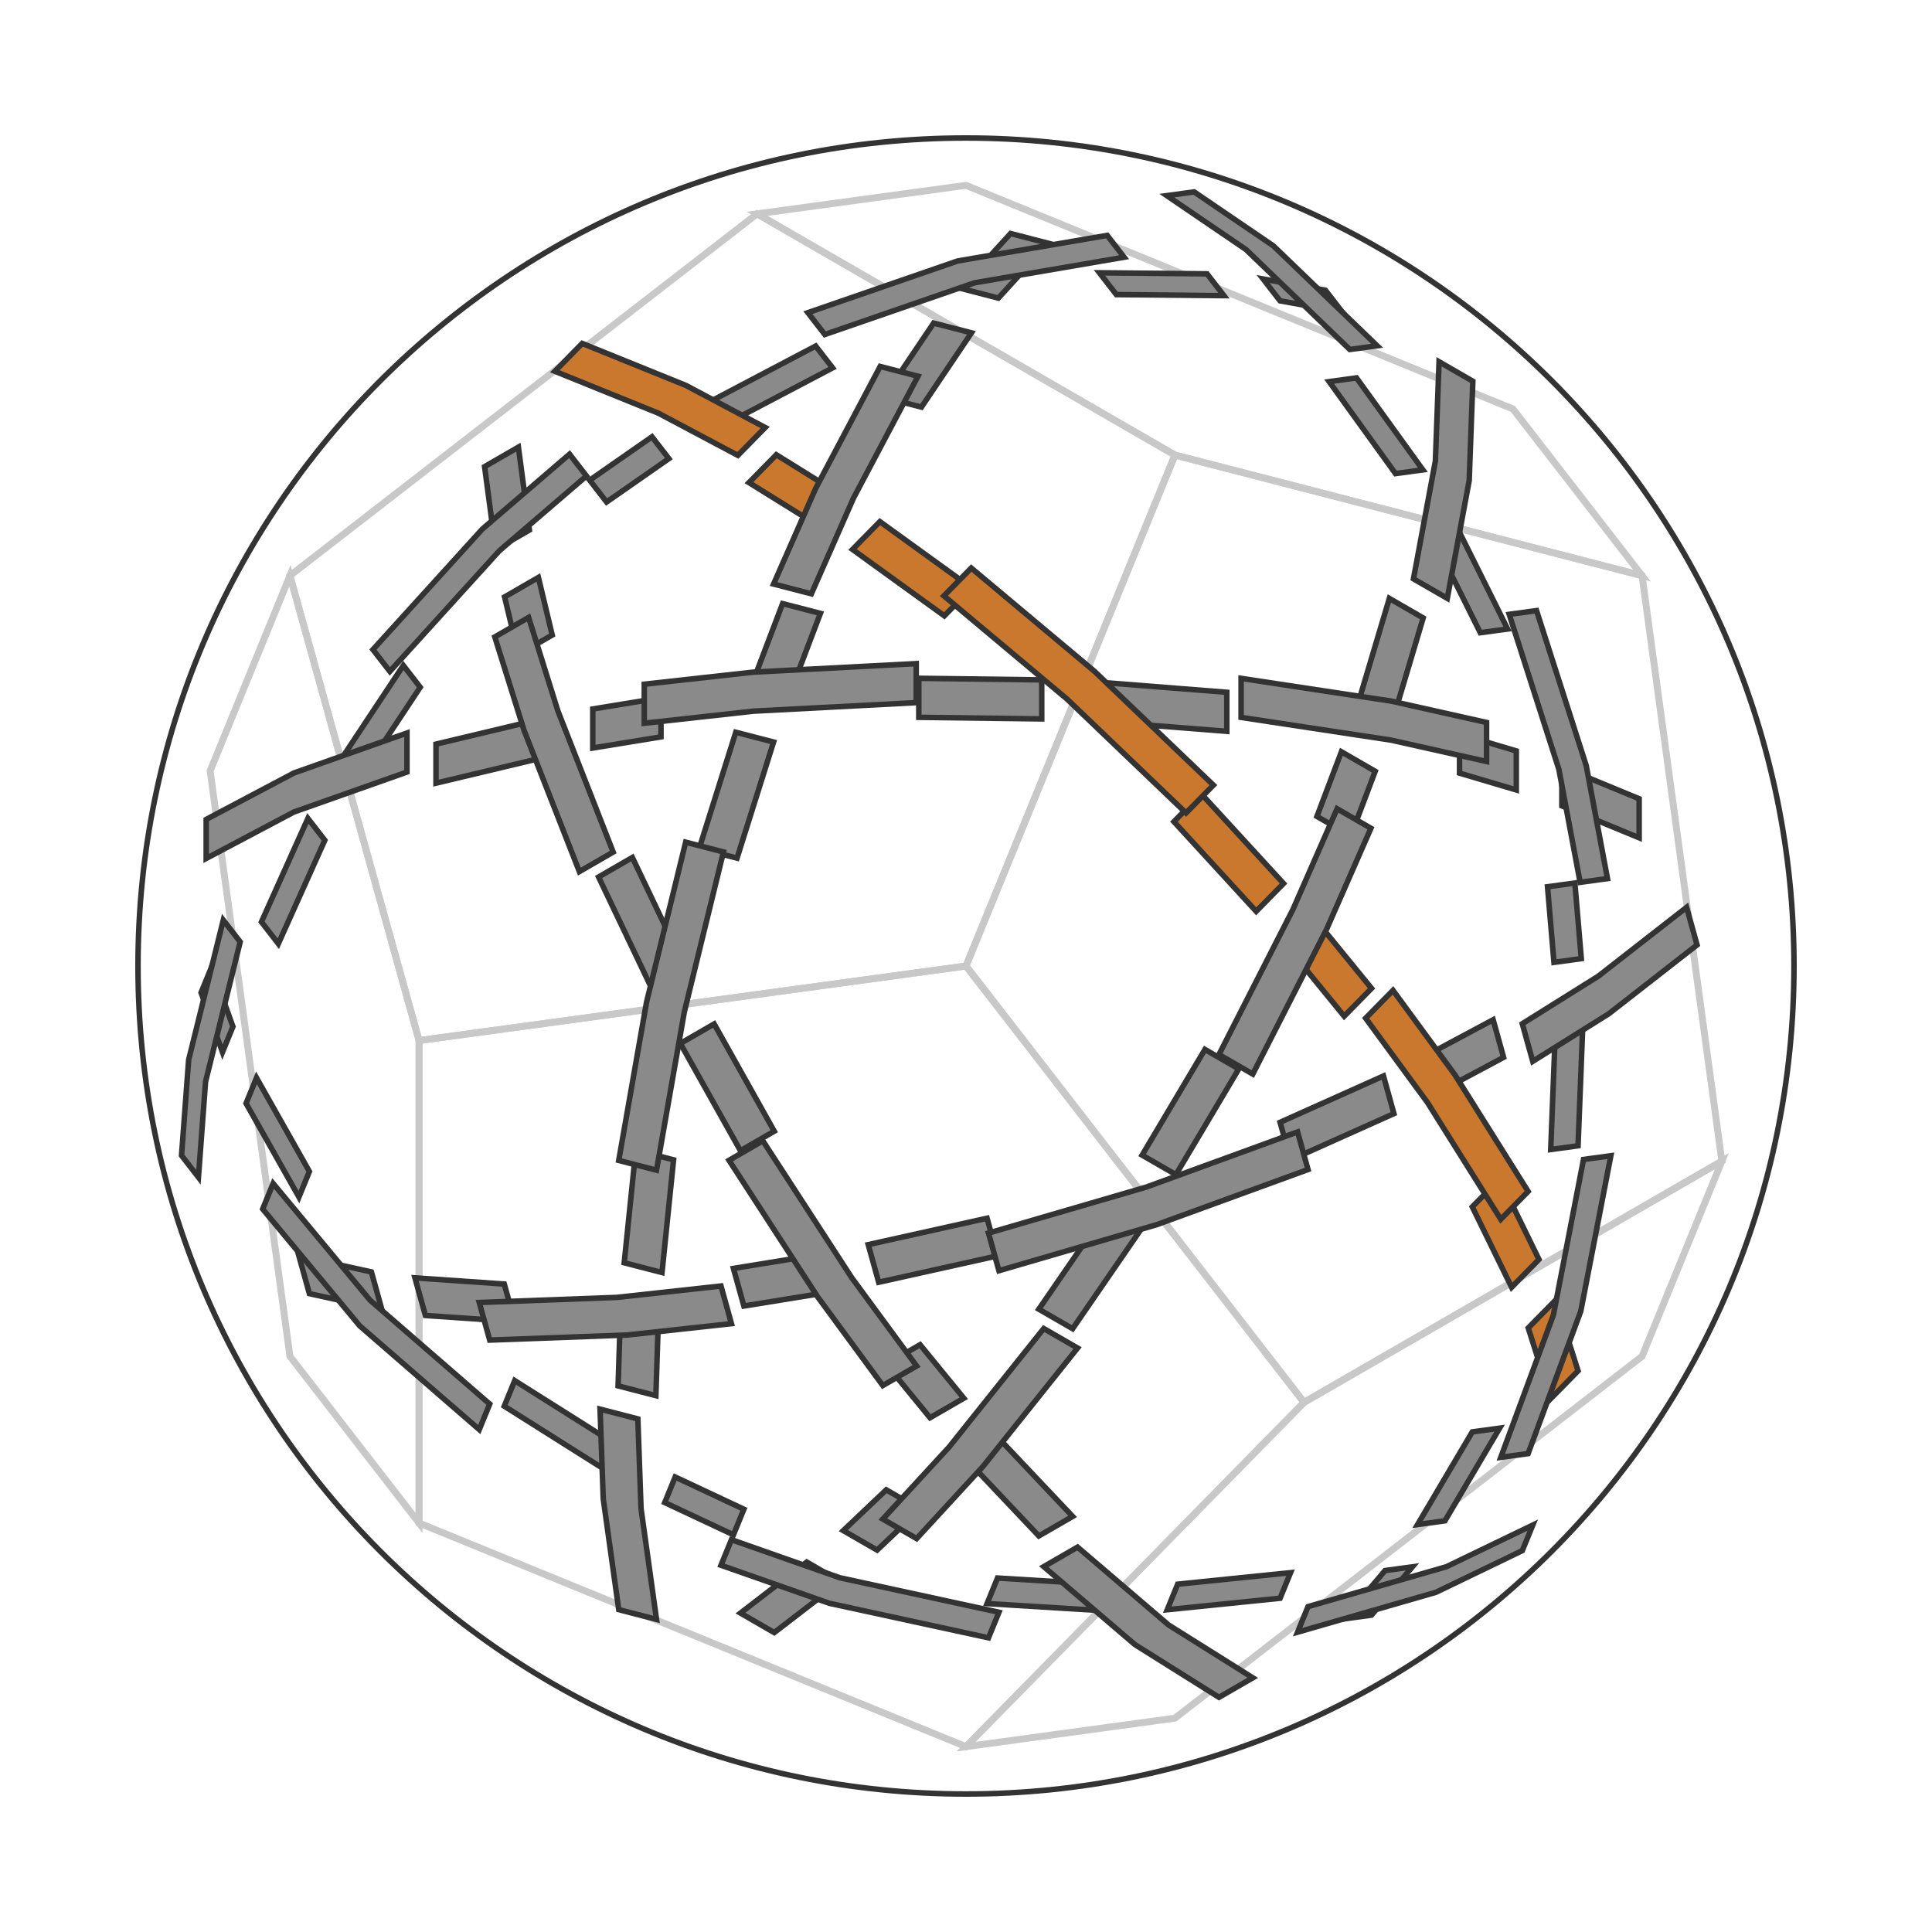
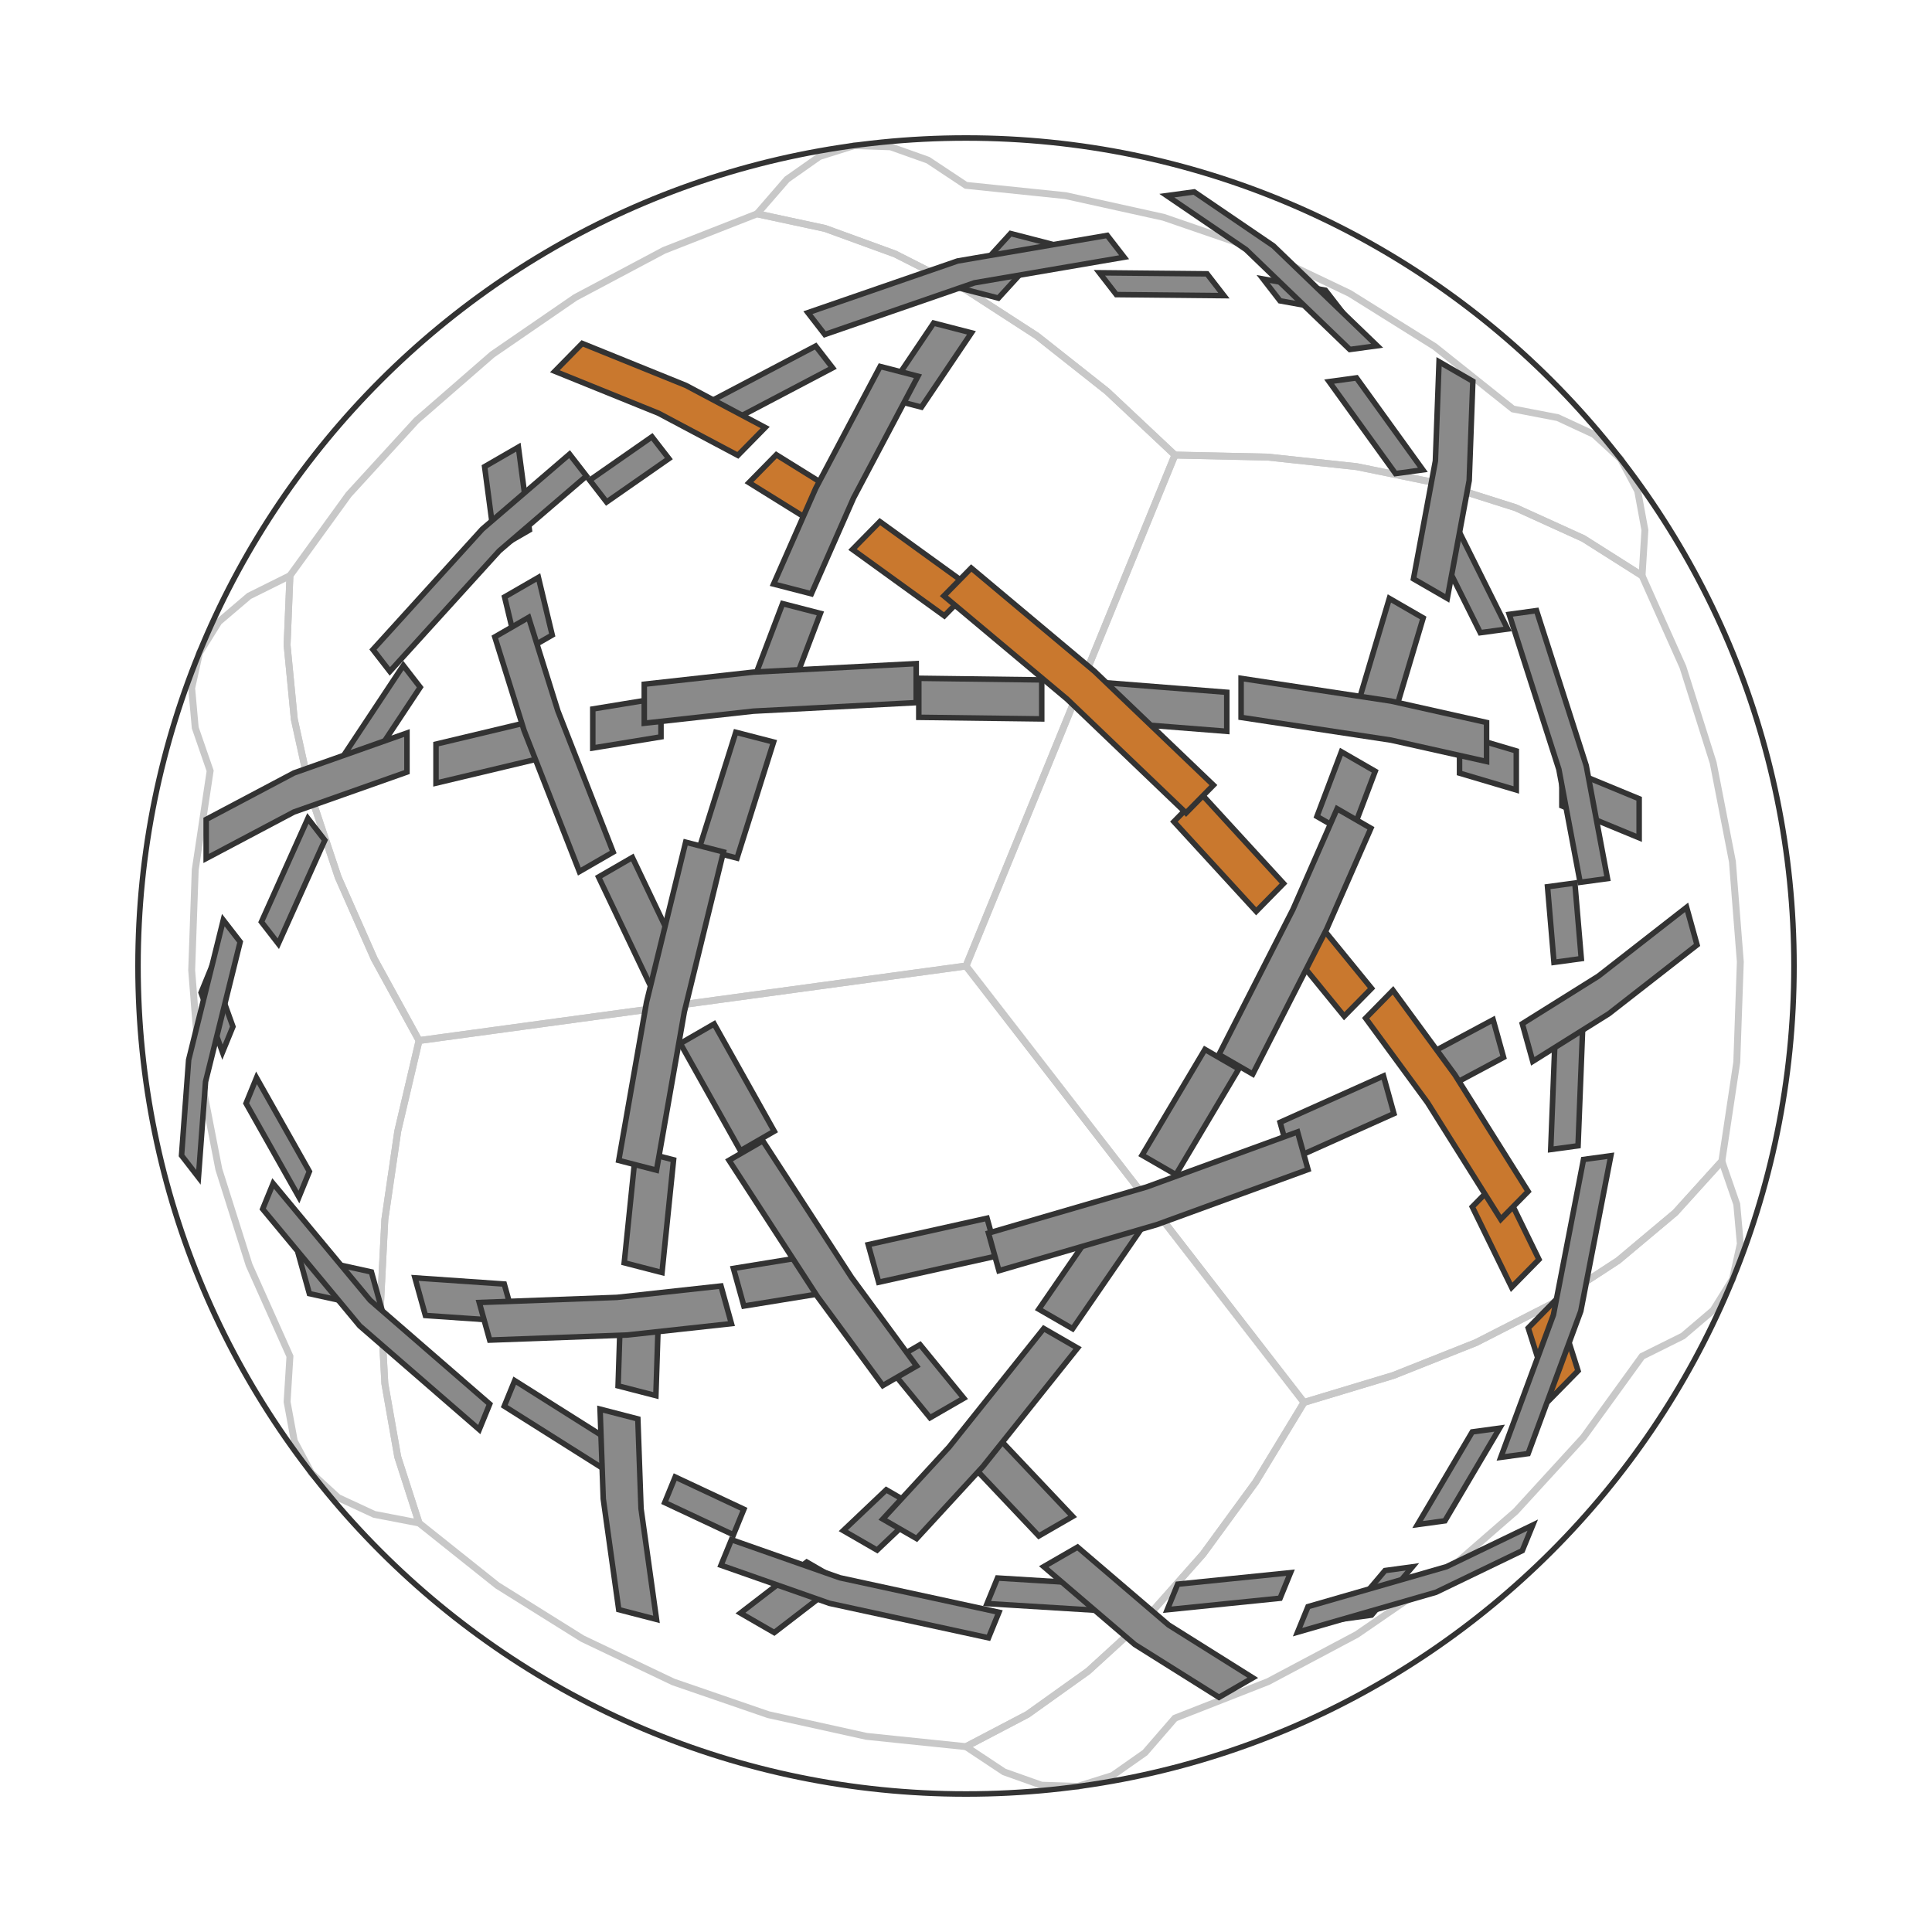
<svg xmlns="http://www.w3.org/2000/svg" viewBox="-70.00 -70.00 140.00 140.00" width="140" height="140" data-orb-view="vertex-3" data-projection="spherical">
  <rect x="-70.00" y="-70.00" width="140.00" height="140.00" fill="#ffffff" pointer-events="none" />
-   <path d="M0,0 L-39.634,5.402 L-39.634,40.363 L0,56.569 L24.495,31.623 L0,0 Z" fill="none" stroke="#c8c8c8" stroke-width="0.5" data-orb-scaffold="true" pointer-events="none" />
-   <path d="M-39.634,5.402 L-48.99,-28.284 L-54.772,-14.142 L-48.99,28.284 L-39.634,40.363 L-39.634,5.402 Z" fill="none" stroke="#c8c8c8" stroke-width="0.5" data-orb-scaffold="true" pointer-events="none" />
-   <path d="M48.99,-28.284 L39.634,-40.363 L0,-56.569 L-15.139,-54.505 L15.139,-37.025 L48.99,-28.284 Z" fill="none" stroke="#c8c8c8" stroke-width="0.5" data-orb-scaffold="true" pointer-events="none" />
-   <path d="M15.139,-37.025 L-15.139,-54.505 L-48.99,-28.284 L-39.634,5.402 L0,0 L15.139,-37.025 Z" fill="none" stroke="#c8c8c8" stroke-width="0.5" data-orb-scaffold="true" pointer-events="none" />
-   <path d="M24.495,31.623 L0,56.569 L15.139,54.505 L48.99,28.284 L54.772,14.142 L24.495,31.623 Z" fill="none" stroke="#c8c8c8" stroke-width="0.5" data-orb-scaffold="true" pointer-events="none" />
-   <path d="M54.772,14.142 L48.99,-28.284 L15.139,-37.025 L0,0 L24.495,31.623 L54.772,14.142 Z" fill="none" stroke="#c8c8c8" stroke-width="0.5" data-orb-scaffold="true" pointer-events="none" />
+   <path d="M0,0 L-7.213,0.983 L-14.319,1.952 L-21.213,2.891 L-27.794,3.788 L-33.965,4.629 L-39.634,5.402 L-41.178,11.975 L-42.113,18.37 L-42.426,24.495 L-42.113,30.258 L-41.178,35.573 L-39.634,40.363 L-33.965,44.885 L-27.794,48.743 L-21.213,51.881 L-14.319,54.253 L-7.213,55.823 L0,56.569 L4.458,54.232 L8.849,51.095 L13.111,47.203 L17.178,42.613 L20.991,37.394 L24.495,31.623 L20.991,27.1 L17.178,22.177 L13.111,16.926 L8.849,11.425 L4.458,5.755 L0,0 Z" fill="none" stroke="#c8c8c8" stroke-width="0.5" data-orb-scaffold="true" pointer-events="none" />
+   <path d="M-39.634,5.402 L-42.88,-0.518 L-45.493,-6.43 L-47.434,-12.247 L-48.674,-17.884 L-49.196,-23.256 L-48.99,-28.284 L-51.95,-26.812 L-54.144,-24.945 L-55.537,-22.708 L-56.11,-20.136 L-55.853,-17.267 L-54.772,-14.142 L-55.853,-6.972 L-56.11,0.301 L-55.537,7.569 L-54.144,14.726 L-51.95,21.665 L-48.99,28.284 L-49.196,31.584 L-48.674,34.417 L-47.434,36.742 L-45.493,38.524 L-42.88,39.737 L-39.634,40.363 L-41.178,35.573 L-42.113,30.258 L-42.426,24.495 L-42.113,18.37 L-41.178,11.975 L-39.634,5.402 Z" fill="none" stroke="#c8c8c8" stroke-width="0.5" data-orb-scaffold="true" pointer-events="none" />
+   <path d="M48.99,-28.284 L49.196,-31.584 L48.674,-34.417 L47.434,-36.742 L45.493,-38.524 L42.88,-39.737 L39.634,-40.363 L33.965,-44.885 L27.794,-48.743 L21.213,-51.881 L14.319,-54.253 L7.213,-55.823 L0,-56.569 L-2.755,-58.397 L-5.469,-59.362 L-8.103,-59.45 L-10.617,-58.66 L-12.973,-57.004 L-15.139,-54.505 L-10.218,-53.447 L-5.147,-51.6 L0,-48.99 L5.147,-45.656 L10.218,-41.648 L15.139,-37.025 L21.889,-36.876 L28.315,-36.183 L34.324,-34.956 L39.825,-33.211 L44.738,-30.977 L48.99,-28.284 Z" fill="none" stroke="#c8c8c8" stroke-width="0.5" data-orb-scaffold="true" pointer-events="none" />
+   <path d="M15.139,-37.025 L10.218,-41.648 L5.147,-45.656 L0,-48.99 L-5.147,-51.6 L-10.218,-53.447 L-15.139,-54.505 L-21.889,-51.857 L-28.315,-48.442 L-34.324,-44.312 L-39.825,-39.527 L-44.738,-34.158 L-48.99,-28.284 L-49.196,-23.256 L-48.674,-17.884 L-47.434,-12.247 L-45.493,-6.43 L-42.88,-0.518 L-39.634,5.402 L-33.965,4.629 L-27.794,3.788 L-21.213,2.891 L-14.319,1.952 L-7.213,0.983 L0,0 L2.755,-6.738 L5.469,-13.376 L8.103,-19.817 L10.617,-25.965 L12.973,-31.729 L15.139,-37.025 Z" fill="none" stroke="#c8c8c8" stroke-width="0.5" data-orb-scaffold="true" pointer-events="none" />
+   <path d="M24.495,31.623 L20.991,37.394 L17.178,42.613 L13.111,47.203 L8.849,51.095 L4.458,54.232 L0,56.569 L2.755,58.397 L5.469,59.362 L8.103,59.45 L10.617,58.66 L12.973,57.004 L15.139,54.505 L21.889,51.857 L28.315,48.442 L34.324,44.312 L39.825,39.527 L44.738,34.158 L48.99,28.284 L51.95,26.812 L54.144,24.945 L55.537,22.708 L56.11,20.136 L55.853,17.267 L54.772,14.142 L51.396,17.874 L47.26,21.342 L42.426,24.495 L36.966,27.286 L30.959,29.673 L24.495,31.623 Z" fill="none" stroke="#c8c8c8" stroke-width="0.5" data-orb-scaffold="true" pointer-events="none" />
+   <path d="M54.772,14.142 L55.853,6.972 L56.11,-0.301 L55.537,-7.569 L54.144,-14.726 L51.95,-21.665 L48.99,-28.284 L44.738,-30.977 L39.825,-33.211 L34.324,-34.956 L28.315,-36.183 L21.889,-36.876 L15.139,-37.025 L12.973,-31.729 L10.617,-25.965 L8.103,-19.817 L5.469,-13.376 L2.755,-6.738 L0,0 L4.458,5.755 L8.849,11.425 L13.111,16.926 L17.178,22.177 L20.991,27.1 L24.495,31.623 L30.959,29.673 L36.966,27.286 L42.426,24.495 L47.26,21.342 L51.396,17.874 L54.772,14.142 Z" fill="none" stroke="#c8c8c8" stroke-width="0.5" data-orb-scaffold="true" pointer-events="none" />
  <circle cx="0" cy="0" r="60.00" fill="none" stroke="#333333" stroke-width="0.4" data-orb-silhouette="true" />
  <clipPath id="orb-limb">
    <circle cx="0" cy="0" r="60.00" />
  </clipPath>
  <g clip-path="url(#orb-limb)">
    <path d="M-48.338,16.743 L-52.17,9.953 L-51.413,8.102 L-47.581,14.892 L-48.338,16.743 Z" fill="#8a8a8a" stroke="#333333" stroke-width="0.4" data-face-index="0" data-sides="4" data-orb-view="vertex-3" data-projection="spherical" data-strand="1" data-ribbon-depth="under" data-ribbon-trimmed="true" />
    <path d="M-53.878,6.244 L-55.429,1.93 L-54.672,0.079 L-53.121,4.393 L-53.878,6.244 Z" fill="#8a8a8a" stroke="#333333" stroke-width="0.4" data-face-index="1" data-sides="4" data-orb-view="vertex-3" data-projection="spherical" data-strand="1" data-ribbon-depth="under" data-ribbon-trimmed="true" />
    <path d="M38.669,33.49 L34.705,40.204 L32.723,40.474 L36.687,33.76 L38.669,33.49 Z" fill="#8a8a8a" stroke="#333333" stroke-width="0.4" data-face-index="2" data-sides="4" data-orb-view="vertex-3" data-projection="spherical" data-strand="8" data-ribbon-depth="under" data-ribbon-trimmed="true" />
    <path d="M32.347,43.538 L29.386,47.038 L27.404,47.308 L30.365,43.808 L32.347,43.538 Z" fill="#8a8a8a" stroke="#333333" stroke-width="0.4" data-face-index="3" data-sides="4" data-orb-view="vertex-3" data-projection="spherical" data-strand="8" data-ribbon-depth="under" data-ribbon-trimmed="true" />
    <path d="M9.669,-50.233 L17.466,-50.157 L18.69,-48.576 L10.894,-48.652 L9.669,-50.233 Z" fill="#8a8a8a" stroke="#333333" stroke-width="0.4" data-face-index="4" data-sides="4" data-orb-view="vertex-3" data-projection="spherical" data-strand="7" data-ribbon-depth="under" data-ribbon-trimmed="true" />
    <path d="M21.532,-49.782 L26.044,-48.968 L27.268,-47.387 L22.756,-48.201 L21.532,-49.782 Z" fill="#8a8a8a" stroke="#333333" stroke-width="0.4" data-face-index="5" data-sides="4" data-orb-view="vertex-3" data-projection="spherical" data-strand="7" data-ribbon-depth="under" data-ribbon-trimmed="true" />
    <path d="M40.312,42.365 L34.057,45.382 L24.027,48.273 L24.784,46.422 L34.814,43.53 L41.069,40.514 L40.312,42.365 Z" fill="#8a8a8a" stroke="#333333" stroke-width="0.4" data-face-index="6" data-sides="6" data-orb-view="vertex-3" data-projection="spherical" data-strand="1" data-ribbon-depth="over" data-ribbon-trimmed="false" />
    <path d="M-56.845,13.729 L-56.33,6.803 L-53.82,-3.328 L-52.595,-1.747 L-55.105,8.385 L-55.62,15.31 L-56.845,13.729 Z" fill="#8a8a8a" stroke="#333333" stroke-width="0.4" data-face-index="7" data-sides="6" data-orb-view="vertex-3" data-projection="spherical" data-strand="7" data-ribbon-depth="over" data-ribbon-trimmed="false" />
    <path d="M16.533,-56.094 L22.273,-52.185 L29.792,-44.945 L27.811,-44.675 L20.291,-51.915 L14.552,-55.824 L16.533,-56.094 Z" fill="#8a8a8a" stroke="#333333" stroke-width="0.4" data-face-index="8" data-sides="6" data-orb-view="vertex-3" data-projection="spherical" data-strand="8" data-ribbon-depth="over" data-ribbon-trimmed="false" />
    <path d="M22.76,45.814 L14.583,46.646 L15.34,44.795 L23.517,43.962 L22.76,45.814 Z" fill="#8a8a8a" stroke="#333333" stroke-width="0.4" data-face-index="9" data-sides="4" data-orb-view="vertex-3" data-projection="spherical" data-strand="1" data-ribbon-depth="under" data-ribbon-trimmed="true" />
    <path d="M10.08,46.728 L1.526,46.201 L2.283,44.35 L10.837,44.877 L10.08,46.728 Z" fill="#8a8a8a" stroke="#333333" stroke-width="0.4" data-face-index="10" data-sides="4" data-orb-view="vertex-3" data-projection="spherical" data-strand="1" data-ribbon-depth="under" data-ribbon-trimmed="true" />
    <path d="M-32.702,25.771 L-39.174,25.325 L-39.931,22.599 L-33.459,23.046 L-32.702,25.771 Z" fill="#8a8a8a" stroke="#333333" stroke-width="0.4" data-face-index="11" data-sides="4" data-orb-view="vertex-3" data-projection="spherical" data-strand="4" data-ribbon-depth="under" data-ribbon-trimmed="true" />
    <path d="M-42.33,24.894 L-47.581,23.743 L-48.338,21.017 L-43.087,22.169 L-42.33,24.894 Z" fill="#8a8a8a" stroke="#333333" stroke-width="0.4" data-face-index="12" data-sides="4" data-orb-view="vertex-3" data-projection="spherical" data-strand="4" data-ribbon-depth="under" data-ribbon-trimmed="true" />
    <path d="M5.967,-52.371 L2.345,-48.399 L-0.394,-49.106 L3.229,-53.078 L5.967,-52.371 Z" fill="#8a8a8a" stroke="#333333" stroke-width="0.4" data-face-index="13" data-sides="4" data-orb-view="vertex-3" data-projection="spherical" data-strand="0" data-ribbon-depth="under" data-ribbon-trimmed="true" />
    <path d="M0.394,-45.881 L-3.229,-40.499 L-5.967,-41.206 L-2.345,-46.588 L0.394,-45.881 Z" fill="#8a8a8a" stroke="#333333" stroke-width="0.4" data-face-index="14" data-sides="4" data-orb-view="vertex-3" data-projection="spherical" data-strand="0" data-ribbon-depth="under" data-ribbon-trimmed="true" />
    <path d="M42.371,31.353 L40.742,26.23 L42.724,24.212 L44.352,29.335 L42.371,31.353 Z" fill="#c9782e" stroke="#333333" stroke-width="0.4" data-face-index="15" data-sides="4" data-orb-view="vertex-3" data-projection="spherical" data-strand="9" data-ribbon-depth="under" data-ribbon-trimmed="true" data-orb-highlight="true" />
    <path d="M39.537,23.282 L36.687,17.453 L38.669,15.435 L41.519,21.264 L39.537,23.282 Z" fill="#c9782e" stroke="#333333" stroke-width="0.4" data-face-index="16" data-sides="4" data-orb-view="vertex-3" data-projection="spherical" data-strand="9" data-ribbon-depth="under" data-ribbon-trimmed="true" data-orb-highlight="true" />
    <path d="M-51.056,-3.196 L-47.688,-10.693 L-46.463,-9.112 L-49.831,-1.615 L-51.056,-3.196 Z" fill="#8a8a8a" stroke="#333333" stroke-width="0.4" data-face-index="17" data-sides="4" data-orb-view="vertex-3" data-projection="spherical" data-strand="7" data-ribbon-depth="under" data-ribbon-trimmed="true" />
    <path d="M-45.508,-14.634 L-40.774,-21.779 L-39.55,-20.198 L-44.283,-13.053 L-45.508,-14.634 Z" fill="#8a8a8a" stroke="#333333" stroke-width="0.4" data-face-index="18" data-sides="4" data-orb-view="vertex-3" data-projection="spherical" data-strand="7" data-ribbon-depth="under" data-ribbon-trimmed="true" />
    <path d="M28.296,-42.617 L33.105,-35.952 L31.123,-35.682 L26.314,-42.347 L28.296,-42.617 Z" fill="#8a8a8a" stroke="#333333" stroke-width="0.4" data-face-index="19" data-sides="4" data-orb-view="vertex-3" data-projection="spherical" data-strand="8" data-ribbon-depth="under" data-ribbon-trimmed="true" />
    <path d="M35.428,-32.093 L39.248,-24.422 L37.267,-24.152 L33.446,-31.823 L35.428,-32.093 Z" fill="#8a8a8a" stroke="#333333" stroke-width="0.4" data-face-index="20" data-sides="4" data-orb-view="vertex-3" data-projection="spherical" data-strand="8" data-ribbon-depth="under" data-ribbon-trimmed="true" />
    <path d="M-35.271,33.593 L-43.936,26.074 L-50.966,17.61 L-50.209,15.759 L-43.179,24.223 L-34.514,31.742 L-35.271,33.593 Z" fill="#8a8a8a" stroke="#333333" stroke-width="0.4" data-face-index="21" data-sides="6" data-orb-view="vertex-3" data-projection="spherical" data-strand="1" data-ribbon-depth="over" data-ribbon-trimmed="false" />
    <path d="M18.331,52.994 L12.235,49.169 L5.634,43.524 L8.084,42.11 L14.685,47.755 L20.781,51.58 L18.331,52.994 Z" fill="#8a8a8a" stroke="#333333" stroke-width="0.4" data-face-index="22" data-sides="6" data-orb-view="vertex-3" data-projection="spherical" data-strand="3" data-ribbon-depth="over" data-ribbon-trimmed="false" />
    <path d="M-11.457,-47.343 L-0.612,-51.087 L10.232,-52.943 L11.457,-51.361 L0.612,-49.506 L-10.232,-45.761 L-11.457,-47.343 Z" fill="#8a8a8a" stroke="#333333" stroke-width="0.4" data-face-index="23" data-sides="6" data-orb-view="vertex-3" data-projection="spherical" data-strand="7" data-ribbon-depth="over" data-ribbon-trimmed="false" />
    <path d="M46.728,13.749 L44.549,25.013 L40.733,35.333 L38.752,35.603 L42.567,25.283 L44.747,14.019 L46.728,13.749 Z" fill="#8a8a8a" stroke="#333333" stroke-width="0.4" data-face-index="24" data-sides="6" data-orb-view="vertex-3" data-projection="spherical" data-strand="8" data-ribbon-depth="over" data-ribbon-trimmed="false" />
    <path d="M-40.51,-14.054 L-48.699,-11.16 L-55.06,-7.793 L-55.06,-10.622 L-48.699,-13.988 L-40.51,-16.883 L-40.51,-14.054 Z" fill="#8a8a8a" stroke="#333333" stroke-width="0.4" data-face-index="25" data-sides="6" data-orb-view="vertex-3" data-projection="spherical" data-strand="5" data-ribbon-depth="over" data-ribbon-trimmed="false" />
    <path d="M32.426,-28.055 L34.014,-36.595 L34.279,-43.786 L36.728,-42.372 L36.464,-35.181 L34.876,-26.641 L32.426,-28.055 Z" fill="#8a8a8a" stroke="#333333" stroke-width="0.4" data-face-index="26" data-sides="6" data-orb-view="vertex-3" data-projection="spherical" data-strand="2" data-ribbon-depth="over" data-ribbon-trimmed="false" />
    <path d="M-16.344,46.889 L-11.541,43.194 L-9.091,44.608 L-13.895,48.303 L-16.344,46.889 Z" fill="#8a8a8a" stroke="#333333" stroke-width="0.4" data-face-index="27" data-sides="4" data-orb-view="vertex-3" data-projection="spherical" data-strand="2" data-ribbon-depth="under" data-ribbon-trimmed="true" />
    <path d="M-8.891,40.912 L-5.778,37.959 L-3.329,39.373 L-6.441,42.326 L-8.891,40.912 Z" fill="#8a8a8a" stroke="#333333" stroke-width="0.4" data-face-index="28" data-sides="4" data-orb-view="vertex-3" data-projection="spherical" data-strand="2" data-ribbon-depth="under" data-ribbon-trimmed="true" />
    <path d="M-16.853,41.217 L-21.831,38.881 L-21.074,37.03 L-16.096,39.365 L-16.853,41.217 Z" fill="#8a8a8a" stroke="#333333" stroke-width="0.4" data-face-index="29" data-sides="4" data-orb-view="vertex-3" data-projection="spherical" data-strand="1" data-ribbon-depth="under" data-ribbon-trimmed="true" />
    <path d="M-26.008,36.597 L-33.459,31.896 L-32.702,30.045 L-25.25,34.746 L-26.008,36.597 Z" fill="#8a8a8a" stroke="#333333" stroke-width="0.4" data-face-index="30" data-sides="4" data-orb-view="vertex-3" data-projection="spherical" data-strand="1" data-ribbon-depth="under" data-ribbon-trimmed="true" />
    <path d="M-27.268,-35.203 L-22.756,-38.347 L-21.532,-36.766 L-26.044,-33.622 L-27.268,-35.203 Z" fill="#8a8a8a" stroke="#333333" stroke-width="0.4" data-face-index="31" data-sides="4" data-orb-view="vertex-3" data-projection="spherical" data-strand="7" data-ribbon-depth="under" data-ribbon-trimmed="true" />
    <path d="M-18.69,-40.822 L-10.894,-44.924 L-9.669,-43.343 L-17.466,-39.241 L-18.69,-40.822 Z" fill="#8a8a8a" stroke="#333333" stroke-width="0.4" data-face-index="32" data-sides="4" data-orb-view="vertex-3" data-projection="spherical" data-strand="7" data-ribbon-depth="under" data-ribbon-trimmed="true" />
    <path d="M-32.434,-22.569 L-33.435,-26.742 L-30.985,-28.156 L-29.984,-23.983 L-32.434,-22.569 Z" fill="#8a8a8a" stroke="#333333" stroke-width="0.4" data-face-index="33" data-sides="4" data-orb-view="vertex-3" data-projection="spherical" data-strand="3" data-ribbon-depth="under" data-ribbon-trimmed="true" />
    <path d="M-34.086,-30.177 L-34.884,-36.184 L-32.435,-37.599 L-31.637,-31.592 L-34.086,-30.177 Z" fill="#8a8a8a" stroke="#333333" stroke-width="0.4" data-face-index="34" data-sides="4" data-orb-view="vertex-3" data-projection="spherical" data-strand="3" data-ribbon-depth="under" data-ribbon-trimmed="true" />
    <path d="M48.779,-9.29 L43.178,-11.602 L43.178,-14.431 L48.779,-12.118 L48.779,-9.29 Z" fill="#8a8a8a" stroke="#333333" stroke-width="0.4" data-face-index="35" data-sides="4" data-orb-view="vertex-3" data-projection="spherical" data-strand="5" data-ribbon-depth="under" data-ribbon-trimmed="true" />
    <path d="M39.876,-12.756 L35.763,-13.976 L35.763,-16.804 L39.876,-15.585 L39.876,-12.756 Z" fill="#8a8a8a" stroke="#333333" stroke-width="0.4" data-face-index="36" data-sides="4" data-orb-view="vertex-3" data-projection="spherical" data-strand="5" data-ribbon-depth="under" data-ribbon-trimmed="true" />
    <path d="M44.121,-6.013 L44.587,-0.534 L42.606,-0.264 L42.139,-5.743 L44.121,-6.013 Z" fill="#8a8a8a" stroke="#333333" stroke-width="0.4" data-face-index="37" data-sides="4" data-orb-view="vertex-3" data-projection="spherical" data-strand="8" data-ribbon-depth="under" data-ribbon-trimmed="true" />
    <path d="M44.698,4.224 L44.352,13.028 L42.371,13.298 L42.716,4.495 L44.698,4.224 Z" fill="#8a8a8a" stroke="#333333" stroke-width="0.4" data-face-index="38" data-sides="4" data-orb-view="vertex-3" data-projection="spherical" data-strand="8" data-ribbon-depth="under" data-ribbon-trimmed="true" />
    <path d="M-23.779,32.82 L-23.548,39.315 L-22.426,47.349 L-25.164,46.641 L-26.287,38.607 L-26.517,32.112 L-23.779,32.82 Z" fill="#8a8a8a" stroke="#333333" stroke-width="0.4" data-face-index="39" data-sides="6" data-orb-view="vertex-3" data-projection="spherical" data-strand="0" data-ribbon-depth="over" data-ribbon-trimmed="false" />
    <path d="M-42.975,-22.929 L-35.048,-31.662 L-28.729,-37.089 L-27.504,-35.508 L-33.823,-30.081 L-41.75,-21.348 L-42.975,-22.929 Z" fill="#8a8a8a" stroke="#333333" stroke-width="0.4" data-face-index="40" data-sides="6" data-orb-view="vertex-3" data-projection="spherical" data-strand="7" data-ribbon-depth="over" data-ribbon-trimmed="false" />
    <path d="M-16.533,-37.003 L-22.273,-40.051 L-29.792,-43.096 L-27.811,-45.114 L-20.291,-42.069 L-14.552,-39.021 L-16.533,-37.003 Z" fill="#c9782e" stroke="#333333" stroke-width="0.4" data-face-index="41" data-sides="6" data-orb-view="vertex-3" data-projection="spherical" data-strand="9" data-ribbon-depth="over" data-ribbon-trimmed="false" data-orb-highlight="true" />
    <path d="M1.63,48.682 L-9.896,46.183 L-17.755,43.424 L-16.998,41.573 L-9.139,44.332 L2.387,46.831 L1.63,48.682 Z" fill="#8a8a8a" stroke="#333333" stroke-width="0.4" data-face-index="42" data-sides="6" data-orb-view="vertex-3" data-projection="spherical" data-strand="1" data-ribbon-depth="over" data-ribbon-trimmed="false" />
    <path d="M52.975,-1.528 L46.578,3.462 L41.069,6.909 L40.312,4.183 L45.822,0.736 L52.218,-4.253 L52.975,-1.528 Z" fill="#8a8a8a" stroke="#333333" stroke-width="0.4" data-face-index="43" data-sides="6" data-orb-view="vertex-3" data-projection="spherical" data-strand="4" data-ribbon-depth="over" data-ribbon-trimmed="false" />
    <path d="M41.344,-25.753 L44.944,-14.521 L46.484,-6.335 L44.502,-6.065 L42.962,-14.251 L39.363,-25.483 L41.344,-25.753 Z" fill="#8a8a8a" stroke="#333333" stroke-width="0.4" data-face-index="44" data-sides="6" data-orb-view="vertex-3" data-projection="spherical" data-strand="8" data-ribbon-depth="over" data-ribbon-trimmed="false" />
    <path d="M-21.19,14.047 L-22.028,22.213 L-24.767,21.506 L-23.928,13.34 L-21.19,14.047 Z" fill="#8a8a8a" stroke="#333333" stroke-width="0.4" data-face-index="45" data-sides="4" data-orb-view="vertex-3" data-projection="spherical" data-strand="0" data-ribbon-depth="under" data-ribbon-trimmed="true" />
    <path d="M-22.32,26.452 L-22.472,31.133 L-25.211,30.426 L-25.059,25.745 L-22.32,26.452 Z" fill="#8a8a8a" stroke="#333333" stroke-width="0.4" data-face-index="46" data-sides="4" data-orb-view="vertex-3" data-projection="spherical" data-strand="0" data-ribbon-depth="under" data-ribbon-trimmed="true" />
    <path d="M25.431,-10.839 L27.203,-15.523 L29.652,-14.109 L27.881,-9.425 L25.431,-10.839 Z" fill="#8a8a8a" stroke="#333333" stroke-width="0.4" data-face-index="47" data-sides="4" data-orb-view="vertex-3" data-projection="spherical" data-strand="2" data-ribbon-depth="under" data-ribbon-trimmed="true" />
    <path d="M28.549,-19.489 L30.678,-26.635 L33.128,-25.221 L30.998,-18.075 L28.549,-19.489 Z" fill="#8a8a8a" stroke="#333333" stroke-width="0.4" data-face-index="48" data-sides="4" data-orb-view="vertex-3" data-projection="spherical" data-strand="2" data-ribbon-depth="under" data-ribbon-trimmed="true" />
    <path d="M38.955,6.62 L34.825,8.829 L34.069,6.104 L38.198,3.895 L38.955,6.62 Z" fill="#8a8a8a" stroke="#333333" stroke-width="0.4" data-face-index="49" data-sides="4" data-orb-view="vertex-3" data-projection="spherical" data-strand="4" data-ribbon-depth="under" data-ribbon-trimmed="true" />
    <path d="M31.008,10.696 L23.517,14.053 L22.76,11.327 L30.252,7.97 L31.008,10.696 Z" fill="#8a8a8a" stroke="#333333" stroke-width="0.4" data-face-index="50" data-sides="4" data-orb-view="vertex-3" data-projection="spherical" data-strand="4" data-ribbon-depth="under" data-ribbon-trimmed="true" />
    <path d="M-22.102,-16.604 L-27.045,-15.797 L-27.045,-18.625 L-22.102,-19.433 L-22.102,-16.604 Z" fill="#8a8a8a" stroke="#333333" stroke-width="0.4" data-face-index="51" data-sides="4" data-orb-view="vertex-3" data-projection="spherical" data-strand="5" data-ribbon-depth="under" data-ribbon-trimmed="true" />
    <path d="M-31.152,-14.979 L-38.406,-13.251 L-38.406,-16.079 L-31.152,-17.808 L-31.152,-14.979 Z" fill="#8a8a8a" stroke="#333333" stroke-width="0.4" data-face-index="52" data-sides="4" data-orb-view="vertex-3" data-projection="spherical" data-strand="5" data-ribbon-depth="under" data-ribbon-trimmed="true" />
    <path d="M-1.57,-25.374 L-8.223,-30.184 L-6.242,-32.202 L0.412,-27.392 L-1.57,-25.374 Z" fill="#c9782e" stroke="#333333" stroke-width="0.4" data-face-index="53" data-sides="4" data-orb-view="vertex-3" data-projection="spherical" data-strand="9" data-ribbon-depth="under" data-ribbon-trimmed="true" data-orb-highlight="true" />
    <path d="M-11.748,-32.556 L-15.726,-35.028 L-13.744,-37.046 L-9.767,-34.574 L-11.748,-32.556 Z" fill="#c9782e" stroke="#333333" stroke-width="0.4" data-face-index="54" data-sides="4" data-orb-view="vertex-3" data-projection="spherical" data-strand="9" data-ribbon-depth="under" data-ribbon-trimmed="true" data-orb-highlight="true" />
    <path d="M5.278,41.3 L0.154,35.883 L2.604,34.468 L7.727,39.886 L5.278,41.3 Z" fill="#8a8a8a" stroke="#333333" stroke-width="0.4" data-face-index="55" data-sides="4" data-orb-view="vertex-3" data-projection="spherical" data-strand="3" data-ribbon-depth="under" data-ribbon-trimmed="true" />
    <path d="M-2.607,32.734 L-5.778,28.858 L-3.329,27.444 L-0.158,31.32 L-2.607,32.734 Z" fill="#8a8a8a" stroke="#333333" stroke-width="0.4" data-face-index="56" data-sides="4" data-orb-view="vertex-3" data-projection="spherical" data-strand="3" data-ribbon-depth="under" data-ribbon-trimmed="true" />
    <path d="M-28.017,-6.842 L-32.025,-17.075 L-34.144,-23.845 L-31.695,-25.259 L-29.575,-18.489 L-25.568,-8.256 L-28.017,-6.842 Z" fill="#8a8a8a" stroke="#333333" stroke-width="0.4" data-face-index="57" data-sides="6" data-orb-view="vertex-3" data-projection="spherical" data-strand="3" data-ribbon-depth="over" data-ribbon-trimmed="false" />
    <path d="M-16.998,25.915 L-24.539,26.739 L-34.514,27.108 L-35.271,24.383 L-25.296,24.014 L-17.755,23.189 L-16.998,25.915 Z" fill="#8a8a8a" stroke="#333333" stroke-width="0.4" data-face-index="58" data-sides="6" data-orb-view="vertex-3" data-projection="spherical" data-strand="4" data-ribbon-depth="over" data-ribbon-trimmed="false" />
    <path d="M37.722,-14.819 L30.8,-16.368 L19.934,-18.014 L19.934,-20.843 L30.8,-19.197 L37.722,-17.647 L37.722,-14.819 Z" fill="#8a8a8a" stroke="#333333" stroke-width="0.4" data-face-index="59" data-sides="6" data-orb-view="vertex-3" data-projection="spherical" data-strand="5" data-ribbon-depth="over" data-ribbon-trimmed="false" />
    <path d="M38.752,18.354 L33.445,9.9 L28.96,3.782 L30.942,1.764 L35.426,7.882 L40.733,16.336 L38.752,18.354 Z" fill="#c9782e" stroke="#333333" stroke-width="0.4" data-face-index="60" data-sides="6" data-orb-view="vertex-3" data-projection="spherical" data-strand="9" data-ribbon-depth="over" data-ribbon-trimmed="false" data-orb-highlight="true" />
    <path d="M-3.481,-42.737 L-8.148,-33.914 L-11.205,-26.971 L-13.943,-27.678 L-10.887,-34.621 L-6.219,-43.444 L-3.481,-42.737 Z" fill="#8a8a8a" stroke="#333333" stroke-width="0.4" data-face-index="61" data-sides="6" data-orb-view="vertex-3" data-projection="spherical" data-strand="0" data-ribbon-depth="over" data-ribbon-trimmed="false" />
    <path d="M-6.028,40.078 L-1.225,34.858 L5.634,26.27 L8.084,27.684 L1.225,36.272 L-3.578,41.492 L-6.028,40.078 Z" fill="#8a8a8a" stroke="#333333" stroke-width="0.4" data-face-index="62" data-sides="6" data-orb-view="vertex-3" data-projection="spherical" data-strand="2" data-ribbon-depth="over" data-ribbon-trimmed="false" />
    <path d="M-10.552,-25.552 L-12.417,-20.637 L-15.156,-21.345 L-13.29,-26.259 L-10.552,-25.552 Z" fill="#8a8a8a" stroke="#333333" stroke-width="0.4" data-face-index="63" data-sides="4" data-orb-view="vertex-3" data-projection="spherical" data-strand="0" data-ribbon-depth="under" data-ribbon-trimmed="true" />
    <path d="M-13.944,-16.23 L-16.592,-7.817 L-19.33,-8.524 L-16.682,-16.937 L-13.944,-16.23 Z" fill="#8a8a8a" stroke="#333333" stroke-width="0.4" data-face-index="64" data-sides="4" data-orb-view="vertex-3" data-projection="spherical" data-strand="0" data-ribbon-depth="under" data-ribbon-trimmed="true" />
    <path d="M2.283,21.003 L-6.327,22.916 L-7.084,20.191 L1.526,18.277 L2.283,21.003 Z" fill="#8a8a8a" stroke="#333333" stroke-width="0.4" data-face-index="65" data-sides="4" data-orb-view="vertex-3" data-projection="spherical" data-strand="4" data-ribbon-depth="under" data-ribbon-trimmed="true" />
    <path d="M-10.907,23.798 L-16.096,24.639 L-16.853,21.914 L-11.664,21.072 L-10.907,23.798 Z" fill="#8a8a8a" stroke="#333333" stroke-width="0.4" data-face-index="66" data-sides="4" data-orb-view="vertex-3" data-projection="spherical" data-strand="4" data-ribbon-depth="under" data-ribbon-trimmed="true" />
    <path d="M27.404,3.638 L24.081,-0.435 L26.063,-2.453 L29.386,1.62 L27.404,3.638 Z" fill="#c9782e" stroke="#333333" stroke-width="0.4" data-face-index="67" data-sides="4" data-orb-view="vertex-3" data-projection="spherical" data-strand="9" data-ribbon-depth="under" data-ribbon-trimmed="true" data-orb-highlight="true" />
    <path d="M21.028,-3.96 L15.066,-10.46 L17.047,-12.478 L23.009,-5.979 L21.028,-3.96 Z" fill="#c9782e" stroke="#333333" stroke-width="0.4" data-face-index="68" data-sides="4" data-orb-view="vertex-3" data-projection="spherical" data-strand="9" data-ribbon-depth="under" data-ribbon-trimmed="true" data-orb-highlight="true" />
    <path d="M5.278,24.869 L10.209,17.698 L12.658,19.112 L7.727,26.283 L5.278,24.869 Z" fill="#8a8a8a" stroke="#333333" stroke-width="0.4" data-face-index="69" data-sides="4" data-orb-view="vertex-3" data-projection="spherical" data-strand="2" data-ribbon-depth="under" data-ribbon-trimmed="true" />
    <path d="M12.762,13.706 L17.315,6.047 L19.765,7.461 L15.211,15.12 L12.762,13.706 Z" fill="#8a8a8a" stroke="#333333" stroke-width="0.4" data-face-index="70" data-sides="4" data-orb-view="vertex-3" data-projection="spherical" data-strand="2" data-ribbon-depth="under" data-ribbon-trimmed="true" />
    <path d="M-16.344,13.386 L-20.7,5.614 L-18.25,4.199 L-13.895,11.972 L-16.344,13.386 Z" fill="#8a8a8a" stroke="#333333" stroke-width="0.4" data-face-index="71" data-sides="4" data-orb-view="vertex-3" data-projection="spherical" data-strand="3" data-ribbon-depth="under" data-ribbon-trimmed="true" />
    <path d="M-22.88,1.407 L-26.625,-6.449 L-24.176,-7.864 L-20.431,-0.008 L-22.88,1.407 Z" fill="#8a8a8a" stroke="#333333" stroke-width="0.4" data-face-index="72" data-sides="4" data-orb-view="vertex-3" data-projection="spherical" data-strand="3" data-ribbon-depth="under" data-ribbon-trimmed="true" />
    <path d="M18.898,-17.005 L10.222,-17.69 L10.222,-20.518 L18.898,-19.834 L18.898,-17.005 Z" fill="#8a8a8a" stroke="#333333" stroke-width="0.4" data-face-index="73" data-sides="4" data-orb-view="vertex-3" data-projection="spherical" data-strand="5" data-ribbon-depth="under" data-ribbon-trimmed="true" />
    <path d="M5.488,-17.905 L-3.421,-18.019 L-3.421,-20.848 L5.488,-20.733 L5.488,-17.905 Z" fill="#8a8a8a" stroke="#333333" stroke-width="0.4" data-face-index="74" data-sides="4" data-orb-view="vertex-3" data-projection="spherical" data-strand="5" data-ribbon-depth="under" data-ribbon-trimmed="true" />
    <path d="M-6.028,30.4 L-10.742,23.985 L-17.172,14.081 L-14.723,12.667 L-8.293,22.57 L-3.578,28.986 L-6.028,30.4 Z" fill="#8a8a8a" stroke="#333333" stroke-width="0.4" data-face-index="75" data-sides="6" data-orb-view="vertex-3" data-projection="spherical" data-strand="3" data-ribbon-depth="over" data-ribbon-trimmed="false" />
    <path d="M-3.608,-19.084 L-15.4,-18.467 L-23.314,-17.592 L-23.314,-20.42 L-15.4,-21.296 L-3.608,-21.912 L-3.608,-19.084 Z" fill="#8a8a8a" stroke="#333333" stroke-width="0.4" data-face-index="76" data-sides="6" data-orb-view="vertex-3" data-projection="spherical" data-strand="5" data-ribbon-depth="over" data-ribbon-trimmed="false" />
    <path d="M18.331,6.417 L23.693,-4.103 L26.892,-11.394 L29.341,-9.98 L26.142,-2.689 L20.781,7.831 L18.331,6.417 Z" fill="#8a8a8a" stroke="#333333" stroke-width="0.4" data-face-index="77" data-sides="6" data-orb-view="vertex-3" data-projection="spherical" data-strand="2" data-ribbon-depth="over" data-ribbon-trimmed="false" />
    <path d="M24.784,14.748 L13.839,18.739 L2.387,22.079 L1.63,19.353 L13.082,16.014 L24.027,12.023 L24.784,14.748 Z" fill="#8a8a8a" stroke="#333333" stroke-width="0.4" data-face-index="78" data-sides="6" data-orb-view="vertex-3" data-projection="spherical" data-strand="4" data-ribbon-depth="over" data-ribbon-trimmed="false" />
    <path d="M-17.576,-8.265 L-20.41,3.322 L-22.426,14.797 L-25.164,14.09 L-23.148,2.615 L-20.314,-8.972 L-17.576,-8.265 Z" fill="#8a8a8a" stroke="#333333" stroke-width="0.4" data-face-index="79" data-sides="6" data-orb-view="vertex-3" data-projection="spherical" data-strand="0" data-ribbon-depth="over" data-ribbon-trimmed="false" />
    <path d="M15.945,-11.089 L7.328,-19.336 L-1.602,-26.82 L0.38,-28.838 L9.31,-21.354 L17.927,-13.107 L15.945,-11.089 Z" fill="#c9782e" stroke="#333333" stroke-width="0.4" data-face-index="80" data-sides="6" data-orb-view="vertex-3" data-projection="spherical" data-strand="9" data-ribbon-depth="over" data-ribbon-trimmed="false" data-orb-highlight="true" />
  </g>
</svg>
